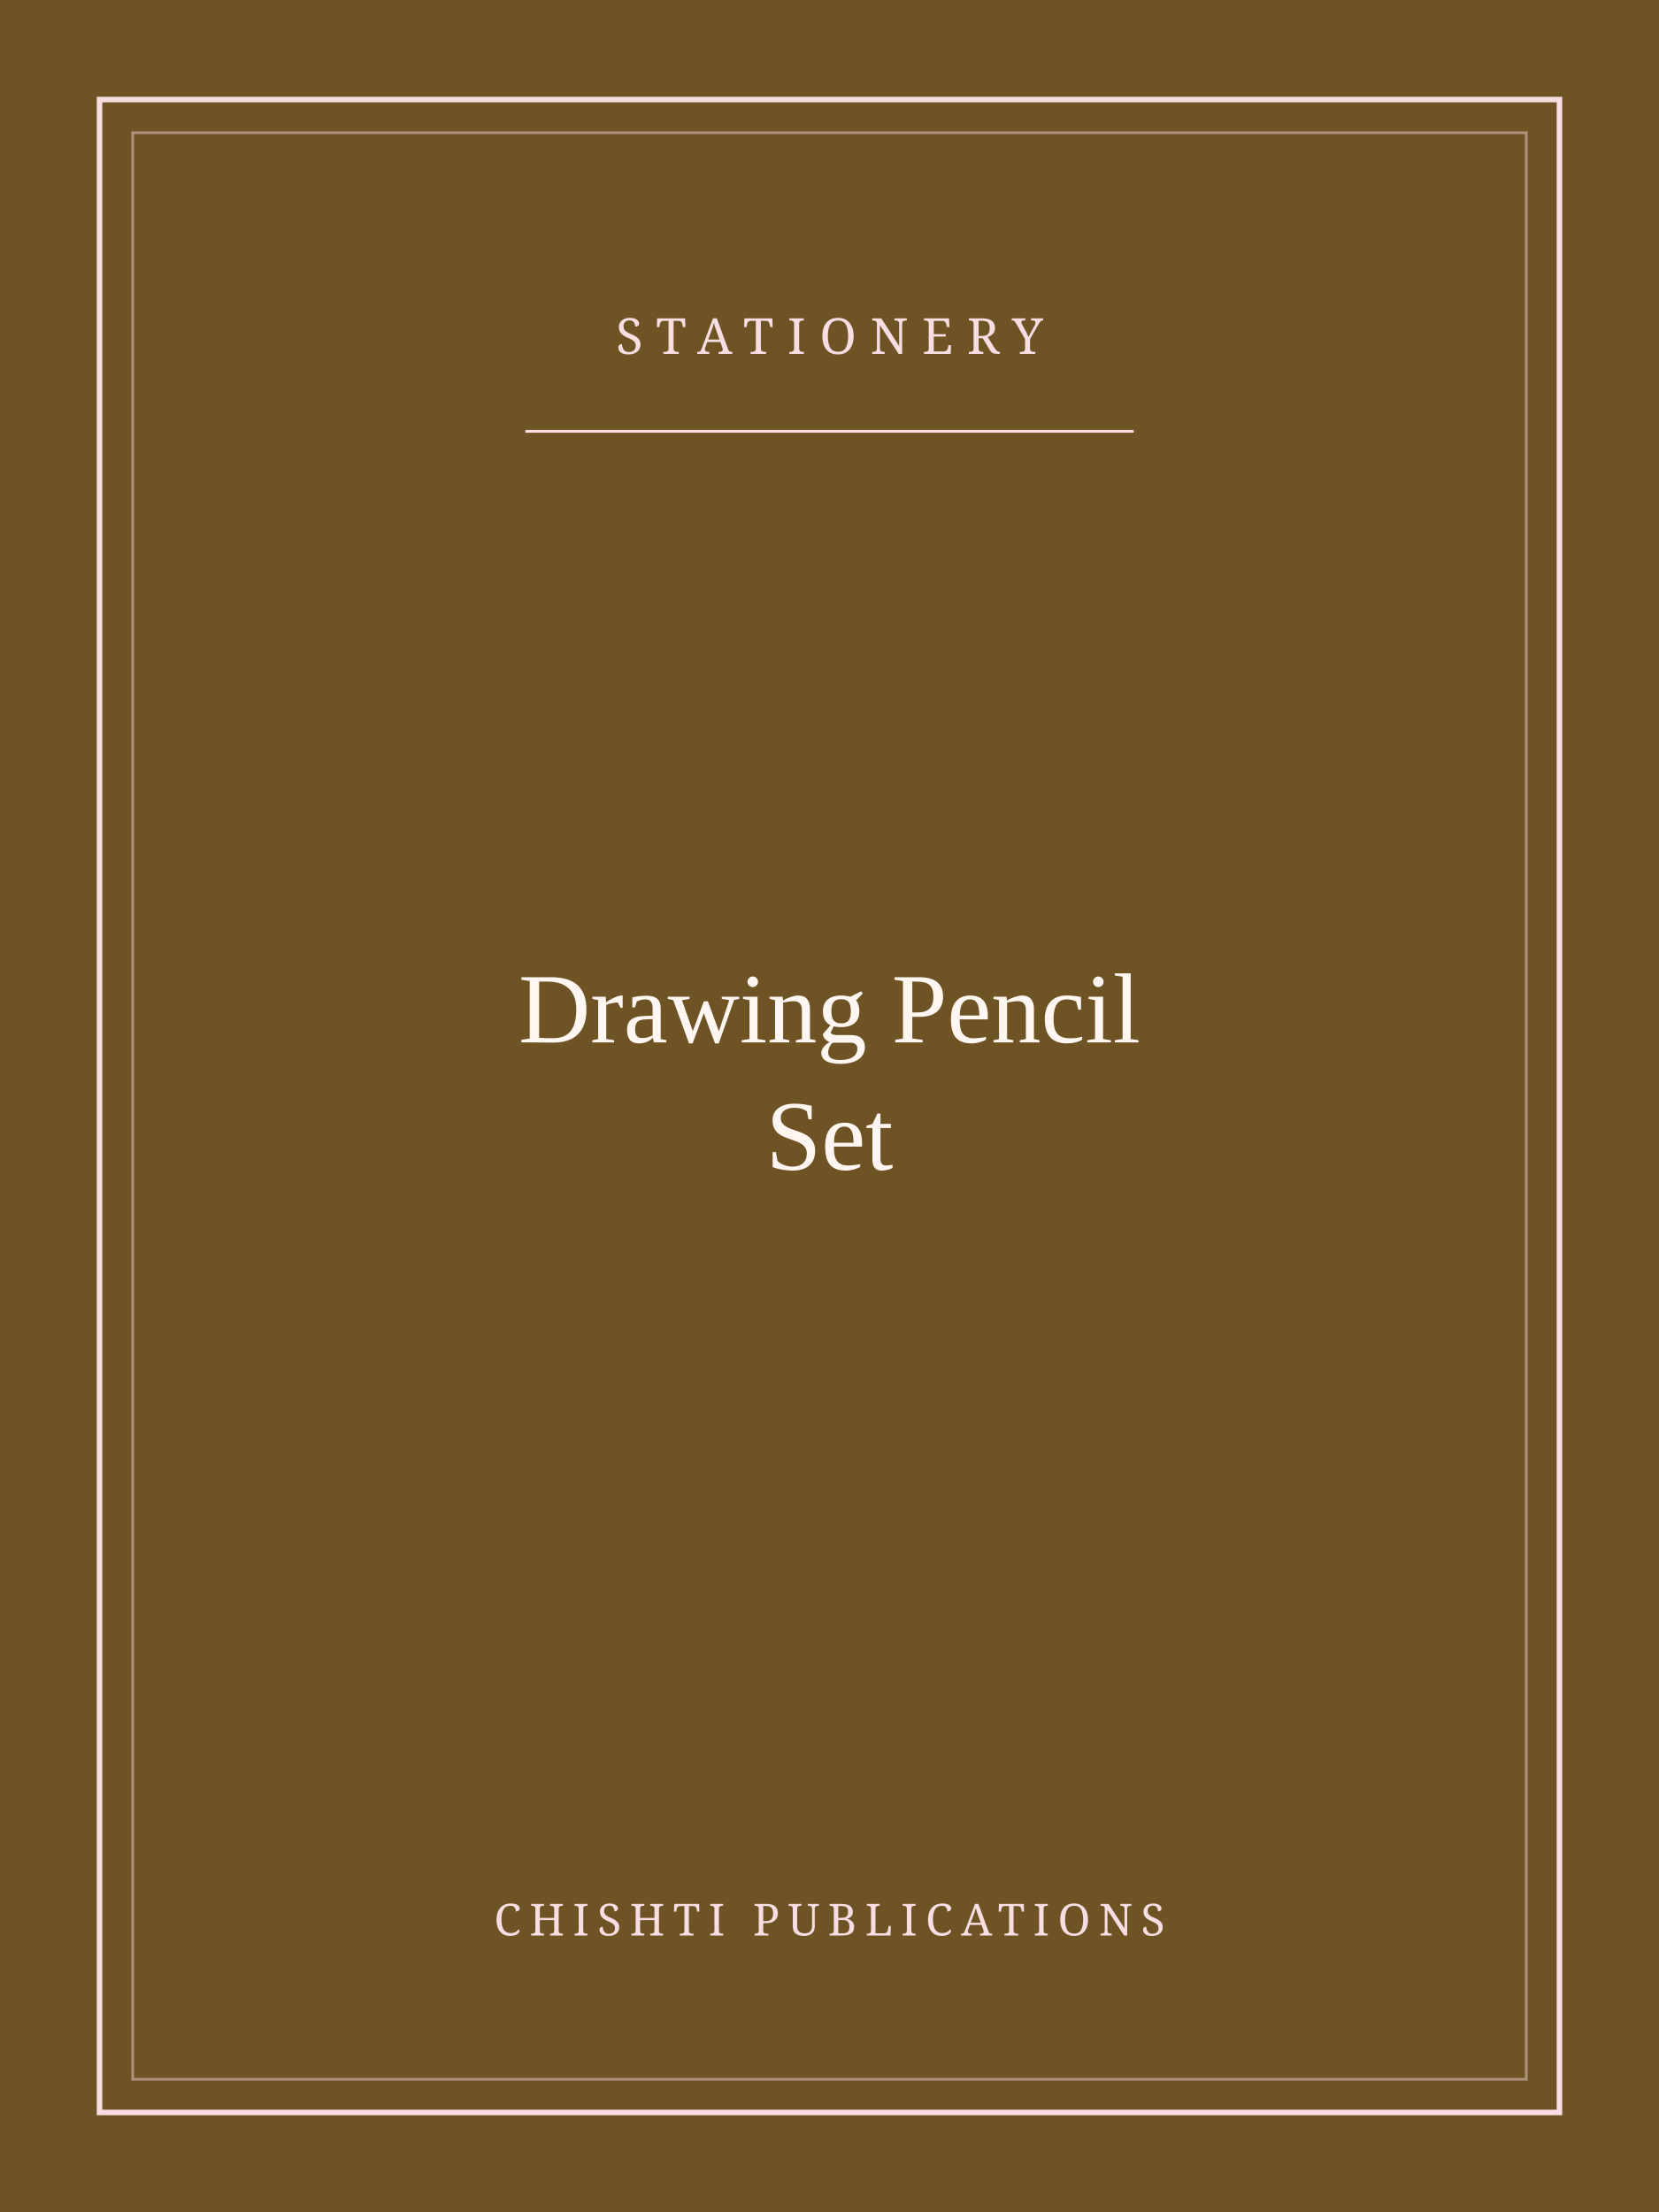
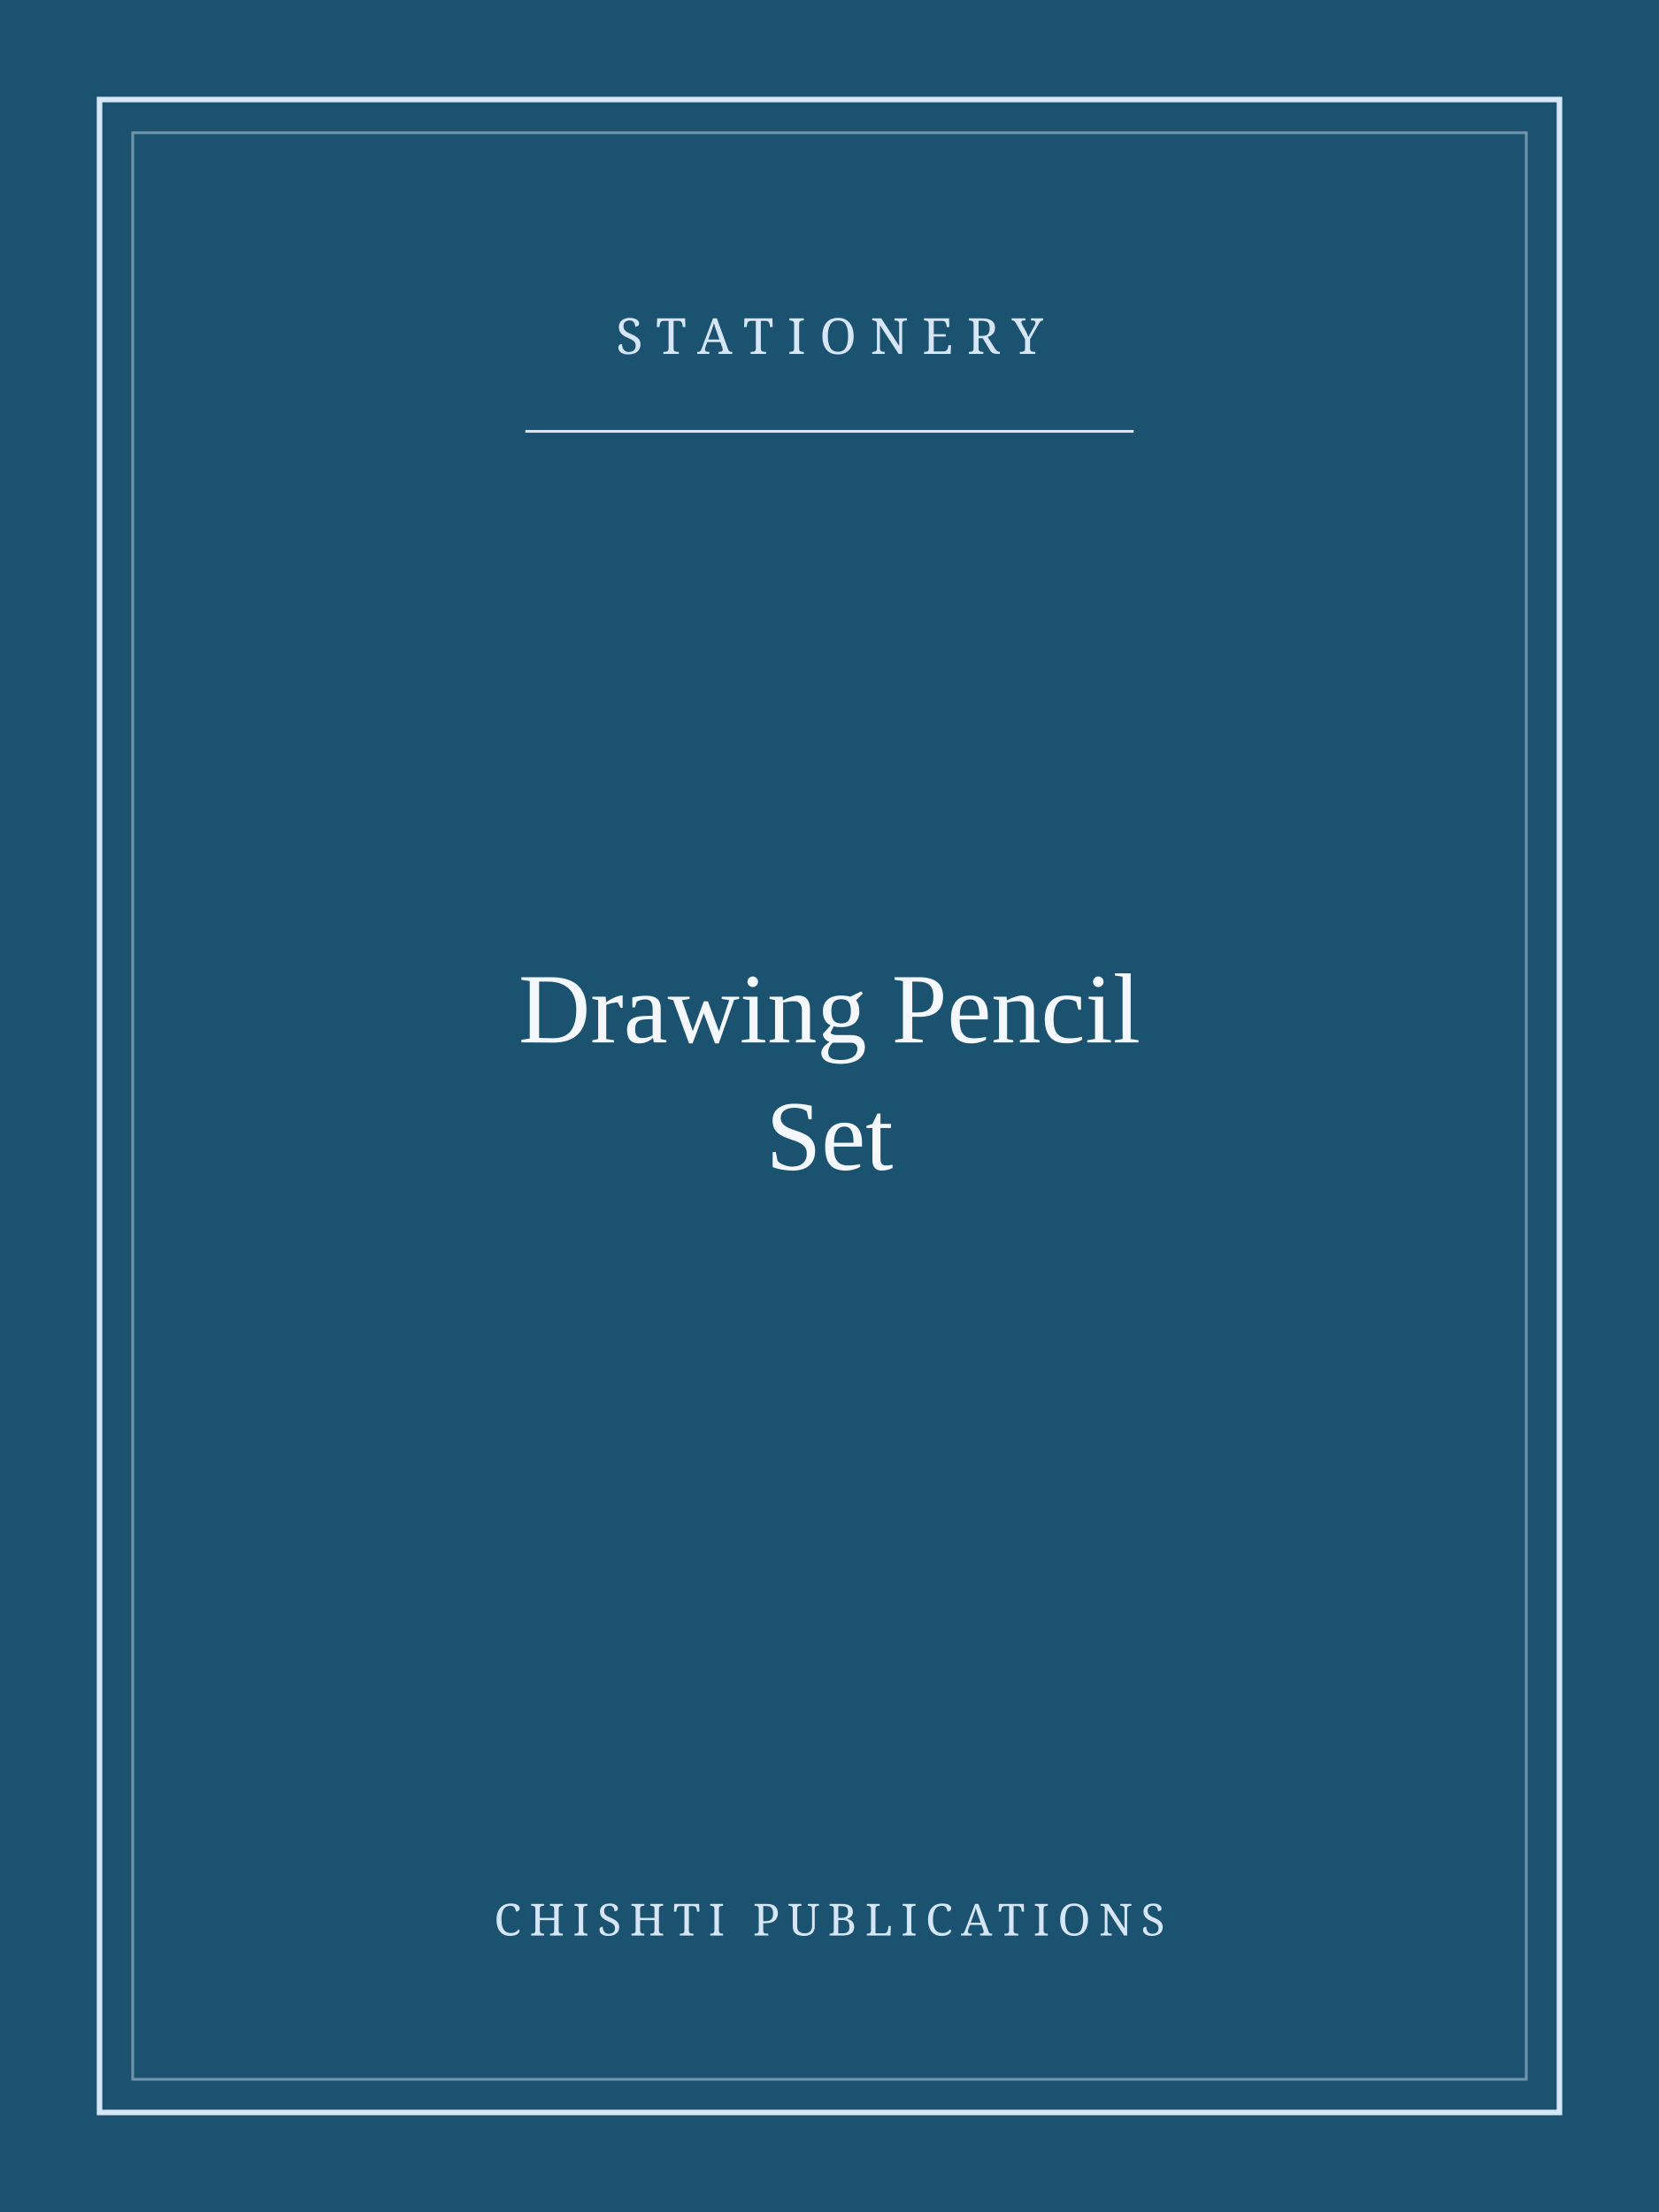
<svg xmlns="http://www.w3.org/2000/svg" viewBox="0 0 600 800" role="img" aria-label="Drawing Pencil Set">
-   <rect width="600" height="800" fill="#6E5324" />
-   <rect x="36" y="36" width="528" height="728" fill="none" stroke="#F8DDE2" stroke-width="2" />
-   <rect x="48" y="48" width="504" height="704" fill="none" stroke="#F8DDE2" stroke-width="1" opacity="0.45" />
-   <text x="300" y="128" text-anchor="middle" fill="#F8DDE2" font-family="Georgia, serif" font-size="18" letter-spacing="5">STATIONERY</text>
-   <line x1="190" y1="156" x2="410" y2="156" stroke="#F8DDE2" stroke-width="1" />
-   <text x="300" y="377" text-anchor="middle" fill="#FFF6F2" font-family="Georgia, 'Times New Roman', serif" font-size="36">Drawing Pencil</text>
-   <text x="300" y="423" text-anchor="middle" fill="#FFF6F2" font-family="Georgia, 'Times New Roman', serif" font-size="36">Set</text>
-   <text x="300" y="700" text-anchor="middle" fill="#F8DDE2" font-family="Georgia, serif" font-size="16" letter-spacing="3">CHISHTI PUBLICATIONS</text>
+   <rect width="600" height="800" fill="#1A5270" />
+   <rect x="36" y="36" width="528" height="728" fill="none" stroke="#D6E6F7" stroke-width="2" />
+   <rect x="48" y="48" width="504" height="704" fill="none" stroke="#D6E6F7" stroke-width="1" opacity="0.45" />
+   <text x="300" y="128" text-anchor="middle" fill="#D6E6F7" font-family="Georgia, serif" font-size="18" letter-spacing="5">STATIONERY</text>
+   <line x1="190" y1="156" x2="410" y2="156" stroke="#D6E6F7" stroke-width="1" />
+   <text x="300" y="377" text-anchor="middle" fill="#F4F7FB" font-family="Georgia, 'Times New Roman', serif" font-size="36">Drawing Pencil</text>
+   <text x="300" y="423" text-anchor="middle" fill="#F4F7FB" font-family="Georgia, 'Times New Roman', serif" font-size="36">Set</text>
+   <text x="300" y="700" text-anchor="middle" fill="#D6E6F7" font-family="Georgia, serif" font-size="16" letter-spacing="3">CHISHTI PUBLICATIONS</text>
</svg>
